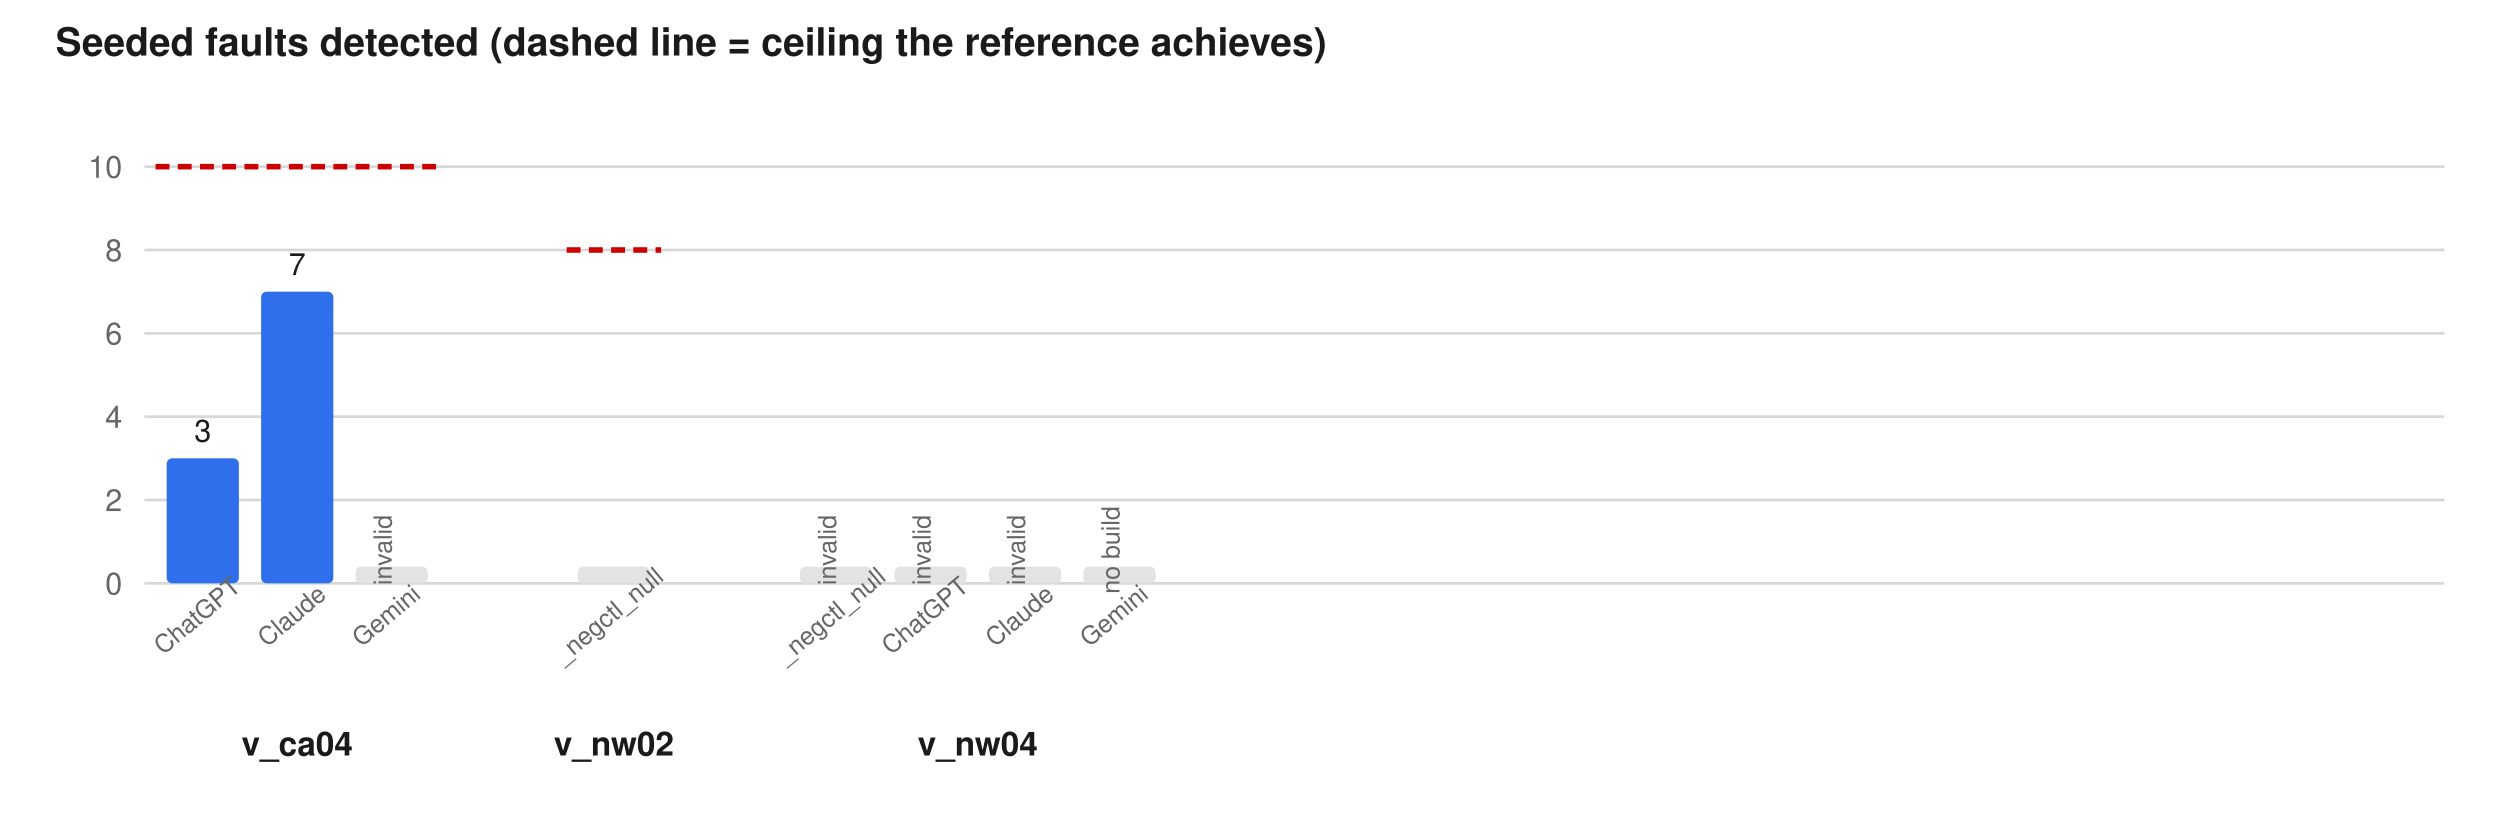
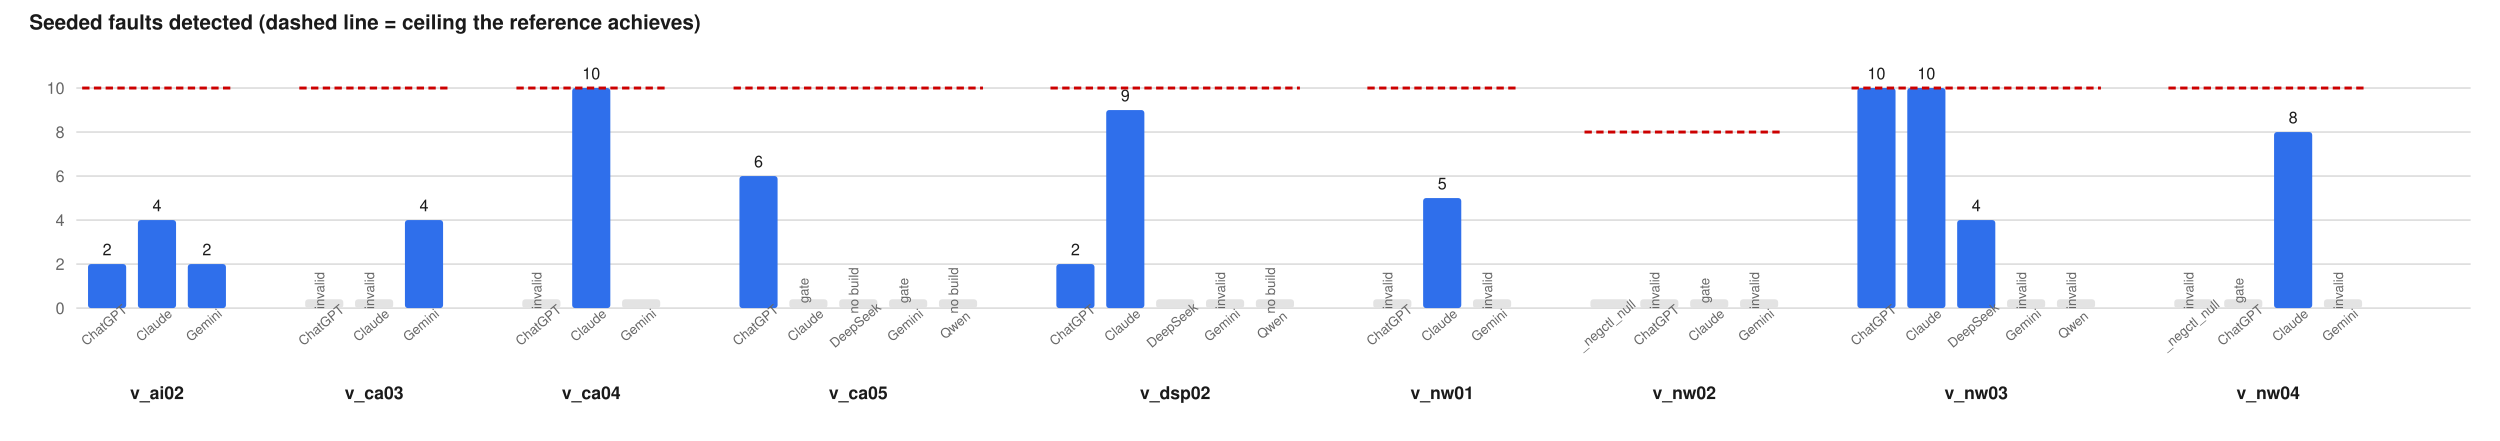
- <svg xmlns="http://www.w3.org/2000/svg" viewBox="0 0 900 300" font-family="-apple-system,BlinkMacSystemFont,Segoe UI,Helvetica,Arial,sans-serif">
-   <rect width="900" height="300" fill="none" />
-   <line x1="52" y1="210.0" x2="880" y2="210.0" stroke="#d8d8d8" stroke-width="1" />
+ <svg xmlns="http://www.w3.org/2000/svg" viewBox="0 0 1704 300" font-family="-apple-system,BlinkMacSystemFont,Segoe UI,Helvetica,Arial,sans-serif">
+   <rect width="1704" height="300" fill="none" />
+   <line x1="52" y1="210.0" x2="1684" y2="210.0" stroke="#d8d8d8" stroke-width="1" />
  <text x="44" y="214.0" fill="#666" font-size="11" text-anchor="end">0</text>
-   <line x1="52" y1="180.0" x2="880" y2="180.0" stroke="#d8d8d8" stroke-width="1" />
+   <line x1="52" y1="180.0" x2="1684" y2="180.0" stroke="#d8d8d8" stroke-width="1" />
  <text x="44" y="184.0" fill="#666" font-size="11" text-anchor="end">2</text>
-   <line x1="52" y1="150.0" x2="880" y2="150.0" stroke="#d8d8d8" stroke-width="1" />
+   <line x1="52" y1="150.0" x2="1684" y2="150.0" stroke="#d8d8d8" stroke-width="1" />
  <text x="44" y="154.0" fill="#666" font-size="11" text-anchor="end">4</text>
-   <line x1="52" y1="120.0" x2="880" y2="120.0" stroke="#d8d8d8" stroke-width="1" />
+   <line x1="52" y1="120.0" x2="1684" y2="120.0" stroke="#d8d8d8" stroke-width="1" />
  <text x="44" y="124.0" fill="#666" font-size="11" text-anchor="end">6</text>
-   <line x1="52" y1="90.0" x2="880" y2="90.0" stroke="#d8d8d8" stroke-width="1" />
+   <line x1="52" y1="90.0" x2="1684" y2="90.0" stroke="#d8d8d8" stroke-width="1" />
  <text x="44" y="94.0" fill="#666" font-size="11" text-anchor="end">8</text>
-   <line x1="52" y1="60.0" x2="880" y2="60.0" stroke="#d8d8d8" stroke-width="1" />
+   <line x1="52" y1="60.0" x2="1684" y2="60.0" stroke="#d8d8d8" stroke-width="1" />
  <text x="44" y="64.0" fill="#666" font-size="11" text-anchor="end">10</text>
-   <rect x="60" y="165" width="26" height="45" rx="2" fill="#2f6feb" />
-   <text x="73.0" y="159" fill="#1a1a1a" font-size="11" text-anchor="middle">3</text>
+   <rect x="60" y="180" width="26" height="30" rx="2" fill="#2f6feb" />
+   <text x="73.0" y="174" fill="#1a1a1a" font-size="11" text-anchor="middle">2</text>
  <text x="73.0" y="224" fill="#666" font-size="9" text-anchor="middle" transform="rotate(-40 73.0 224)">ChatGPT</text>
-   <rect x="94" y="105" width="26" height="105" rx="2" fill="#2f6feb" />
-   <text x="107.0" y="99" fill="#1a1a1a" font-size="11" text-anchor="middle">7</text>
+   <rect x="94" y="150" width="26" height="60" rx="2" fill="#2f6feb" />
+   <text x="107.0" y="144" fill="#1a1a1a" font-size="11" text-anchor="middle">4</text>
  <text x="107.0" y="224" fill="#666" font-size="9" text-anchor="middle" transform="rotate(-40 107.0 224)">Claude</text>
-   <rect x="128" y="204" width="26" height="6" rx="2" fill="#e3e3e3" />
-   <text x="141.0" y="198" fill="#666" font-size="9" text-anchor="middle" transform="rotate(-90 141.0 198)">invalid</text>
+   <rect x="128" y="180" width="26" height="30" rx="2" fill="#2f6feb" />
+   <text x="141.0" y="174" fill="#1a1a1a" font-size="11" text-anchor="middle">2</text>
  <text x="141.0" y="224" fill="#666" font-size="9" text-anchor="middle" transform="rotate(-40 141.0 224)">Gemini</text>
  <line x1="56" y1="60.0" x2="158" y2="60.0" stroke="#c00" stroke-width="2" stroke-dasharray="5,3" />
-   <text x="107.0" y="272" fill="#1a1a1a" font-size="12" font-weight="600" text-anchor="middle">v_ca04</text>
+   <text x="107.0" y="272" fill="#1a1a1a" font-size="12" font-weight="600" text-anchor="middle">v_ai02</text>
  <rect x="208" y="204" width="26" height="6" rx="2" fill="#e3e3e3" />
-   <text x="221.0" y="198" fill="#666" font-size="9" text-anchor="middle" transform="rotate(-90 221.0 198)" />
-   <text x="221.0" y="224" fill="#666" font-size="9" text-anchor="middle" transform="rotate(-40 221.0 224)">_negctl_null</text>
-   <line x1="204" y1="90.0" x2="238" y2="90.0" stroke="#c00" stroke-width="2" stroke-dasharray="5,3" />
-   <text x="221.0" y="272" fill="#1a1a1a" font-size="12" font-weight="600" text-anchor="middle">v_nw02</text>
-   <rect x="288" y="204" width="26" height="6" rx="2" fill="#e3e3e3" />
-   <text x="301.0" y="198" fill="#666" font-size="9" text-anchor="middle" transform="rotate(-90 301.0 198)">invalid</text>
-   <text x="301.0" y="224" fill="#666" font-size="9" text-anchor="middle" transform="rotate(-40 301.0 224)">_negctl_null</text>
-   <rect x="322" y="204" width="26" height="6" rx="2" fill="#e3e3e3" />
-   <text x="335.0" y="198" fill="#666" font-size="9" text-anchor="middle" transform="rotate(-90 335.0 198)">invalid</text>
-   <text x="335.0" y="224" fill="#666" font-size="9" text-anchor="middle" transform="rotate(-40 335.0 224)">ChatGPT</text>
+   <text x="221.0" y="198" fill="#666" font-size="9" text-anchor="middle" transform="rotate(-90 221.0 198)">invalid</text>
+   <text x="221.0" y="224" fill="#666" font-size="9" text-anchor="middle" transform="rotate(-40 221.0 224)">ChatGPT</text>
+   <rect x="242" y="204" width="26" height="6" rx="2" fill="#e3e3e3" />
+   <text x="255.0" y="198" fill="#666" font-size="9" text-anchor="middle" transform="rotate(-90 255.0 198)">invalid</text>
+   <text x="255.0" y="224" fill="#666" font-size="9" text-anchor="middle" transform="rotate(-40 255.0 224)">Claude</text>
+   <rect x="276" y="150" width="26" height="60" rx="2" fill="#2f6feb" />
+   <text x="289.0" y="144" fill="#1a1a1a" font-size="11" text-anchor="middle">4</text>
+   <text x="289.0" y="224" fill="#666" font-size="9" text-anchor="middle" transform="rotate(-40 289.0 224)">Gemini</text>
+   <line x1="204" y1="60.0" x2="306" y2="60.0" stroke="#c00" stroke-width="2" stroke-dasharray="5,3" />
+   <text x="255.0" y="272" fill="#1a1a1a" font-size="12" font-weight="600" text-anchor="middle">v_ca03</text>
  <rect x="356" y="204" width="26" height="6" rx="2" fill="#e3e3e3" />
  <text x="369.0" y="198" fill="#666" font-size="9" text-anchor="middle" transform="rotate(-90 369.0 198)">invalid</text>
-   <text x="369.0" y="224" fill="#666" font-size="9" text-anchor="middle" transform="rotate(-40 369.0 224)">Claude</text>
-   <rect x="390" y="204" width="26" height="6" rx="2" fill="#e3e3e3" />
-   <text x="403.0" y="198" fill="#666" font-size="9" text-anchor="middle" transform="rotate(-90 403.0 198)">no build</text>
-   <text x="403.0" y="224" fill="#666" font-size="9" text-anchor="middle" transform="rotate(-40 403.0 224)">Gemini</text>
-   <text x="352.0" y="272" fill="#1a1a1a" font-size="12" font-weight="600" text-anchor="middle">v_nw04</text>
+   <text x="369.0" y="224" fill="#666" font-size="9" text-anchor="middle" transform="rotate(-40 369.0 224)">ChatGPT</text>
+   <rect x="390" y="60" width="26" height="150" rx="2" fill="#2f6feb" />
+   <text x="403.0" y="54" fill="#1a1a1a" font-size="11" text-anchor="middle">10</text>
+   <text x="403.0" y="224" fill="#666" font-size="9" text-anchor="middle" transform="rotate(-40 403.0 224)">Claude</text>
+   <rect x="424" y="204" width="26" height="6" rx="2" fill="#e3e3e3" />
+   <text x="437.0" y="198" fill="#666" font-size="9" text-anchor="middle" transform="rotate(-90 437.0 198)" />
+   <text x="437.0" y="224" fill="#666" font-size="9" text-anchor="middle" transform="rotate(-40 437.0 224)">Gemini</text>
+   <line x1="352" y1="60.0" x2="454" y2="60.0" stroke="#c00" stroke-width="2" stroke-dasharray="5,3" />
+   <text x="403.0" y="272" fill="#1a1a1a" font-size="12" font-weight="600" text-anchor="middle">v_ca04</text>
+   <rect x="504" y="120" width="26" height="90" rx="2" fill="#2f6feb" />
+   <text x="517.0" y="114" fill="#1a1a1a" font-size="11" text-anchor="middle">6</text>
+   <text x="517.0" y="224" fill="#666" font-size="9" text-anchor="middle" transform="rotate(-40 517.0 224)">ChatGPT</text>
+   <rect x="538" y="204" width="26" height="6" rx="2" fill="#e3e3e3" />
+   <text x="551.0" y="198" fill="#666" font-size="9" text-anchor="middle" transform="rotate(-90 551.0 198)">gate</text>
+   <text x="551.0" y="224" fill="#666" font-size="9" text-anchor="middle" transform="rotate(-40 551.0 224)">Claude</text>
+   <rect x="572" y="204" width="26" height="6" rx="2" fill="#e3e3e3" />
+   <text x="585.0" y="198" fill="#666" font-size="9" text-anchor="middle" transform="rotate(-90 585.0 198)">no build</text>
+   <text x="585.0" y="224" fill="#666" font-size="9" text-anchor="middle" transform="rotate(-40 585.0 224)">DeepSeek</text>
+   <rect x="606" y="204" width="26" height="6" rx="2" fill="#e3e3e3" />
+   <text x="619.0" y="198" fill="#666" font-size="9" text-anchor="middle" transform="rotate(-90 619.0 198)">gate</text>
+   <text x="619.0" y="224" fill="#666" font-size="9" text-anchor="middle" transform="rotate(-40 619.0 224)">Gemini</text>
+   <rect x="640" y="204" width="26" height="6" rx="2" fill="#e3e3e3" />
+   <text x="653.0" y="198" fill="#666" font-size="9" text-anchor="middle" transform="rotate(-90 653.0 198)">no build</text>
+   <text x="653.0" y="224" fill="#666" font-size="9" text-anchor="middle" transform="rotate(-40 653.0 224)">Qwen</text>
+   <line x1="500" y1="60.0" x2="670" y2="60.0" stroke="#c00" stroke-width="2" stroke-dasharray="5,3" />
+   <text x="585.0" y="272" fill="#1a1a1a" font-size="12" font-weight="600" text-anchor="middle">v_ca05</text>
+   <rect x="720" y="180" width="26" height="30" rx="2" fill="#2f6feb" />
+   <text x="733.0" y="174" fill="#1a1a1a" font-size="11" text-anchor="middle">2</text>
+   <text x="733.0" y="224" fill="#666" font-size="9" text-anchor="middle" transform="rotate(-40 733.0 224)">ChatGPT</text>
+   <rect x="754" y="75" width="26" height="135" rx="2" fill="#2f6feb" />
+   <text x="767.0" y="69" fill="#1a1a1a" font-size="11" text-anchor="middle">9</text>
+   <text x="767.0" y="224" fill="#666" font-size="9" text-anchor="middle" transform="rotate(-40 767.0 224)">Claude</text>
+   <rect x="788" y="204" width="26" height="6" rx="2" fill="#e3e3e3" />
+   <text x="801.0" y="198" fill="#666" font-size="9" text-anchor="middle" transform="rotate(-90 801.0 198)" />
+   <text x="801.0" y="224" fill="#666" font-size="9" text-anchor="middle" transform="rotate(-40 801.0 224)">DeepSeek</text>
+   <rect x="822" y="204" width="26" height="6" rx="2" fill="#e3e3e3" />
+   <text x="835.0" y="198" fill="#666" font-size="9" text-anchor="middle" transform="rotate(-90 835.0 198)">invalid</text>
+   <text x="835.0" y="224" fill="#666" font-size="9" text-anchor="middle" transform="rotate(-40 835.0 224)">Gemini</text>
+   <rect x="856" y="204" width="26" height="6" rx="2" fill="#e3e3e3" />
+   <text x="869.0" y="198" fill="#666" font-size="9" text-anchor="middle" transform="rotate(-90 869.0 198)">no build</text>
+   <text x="869.0" y="224" fill="#666" font-size="9" text-anchor="middle" transform="rotate(-40 869.0 224)">Qwen</text>
+   <line x1="716" y1="60.0" x2="886" y2="60.0" stroke="#c00" stroke-width="2" stroke-dasharray="5,3" />
+   <text x="801.0" y="272" fill="#1a1a1a" font-size="12" font-weight="600" text-anchor="middle">v_dsp02</text>
+   <rect x="936" y="204" width="26" height="6" rx="2" fill="#e3e3e3" />
+   <text x="949.0" y="198" fill="#666" font-size="9" text-anchor="middle" transform="rotate(-90 949.0 198)">invalid</text>
+   <text x="949.0" y="224" fill="#666" font-size="9" text-anchor="middle" transform="rotate(-40 949.0 224)">ChatGPT</text>
+   <rect x="970" y="135" width="26" height="75" rx="2" fill="#2f6feb" />
+   <text x="983.0" y="129" fill="#1a1a1a" font-size="11" text-anchor="middle">5</text>
+   <text x="983.0" y="224" fill="#666" font-size="9" text-anchor="middle" transform="rotate(-40 983.0 224)">Claude</text>
+   <rect x="1004" y="204" width="26" height="6" rx="2" fill="#e3e3e3" />
+   <text x="1017.0" y="198" fill="#666" font-size="9" text-anchor="middle" transform="rotate(-90 1017.0 198)">invalid</text>
+   <text x="1017.0" y="224" fill="#666" font-size="9" text-anchor="middle" transform="rotate(-40 1017.0 224)">Gemini</text>
+   <line x1="932" y1="60.0" x2="1034" y2="60.0" stroke="#c00" stroke-width="2" stroke-dasharray="5,3" />
+   <text x="983.0" y="272" fill="#1a1a1a" font-size="12" font-weight="600" text-anchor="middle">v_nw01</text>
+   <rect x="1084" y="204" width="26" height="6" rx="2" fill="#e3e3e3" />
+   <text x="1097.0" y="198" fill="#666" font-size="9" text-anchor="middle" transform="rotate(-90 1097.0 198)" />
+   <text x="1097.0" y="224" fill="#666" font-size="9" text-anchor="middle" transform="rotate(-40 1097.0 224)">_negctl_null</text>
+   <rect x="1118" y="204" width="26" height="6" rx="2" fill="#e3e3e3" />
+   <text x="1131.0" y="198" fill="#666" font-size="9" text-anchor="middle" transform="rotate(-90 1131.0 198)">invalid</text>
+   <text x="1131.0" y="224" fill="#666" font-size="9" text-anchor="middle" transform="rotate(-40 1131.0 224)">ChatGPT</text>
+   <rect x="1152" y="204" width="26" height="6" rx="2" fill="#e3e3e3" />
+   <text x="1165.0" y="198" fill="#666" font-size="9" text-anchor="middle" transform="rotate(-90 1165.0 198)">gate</text>
+   <text x="1165.0" y="224" fill="#666" font-size="9" text-anchor="middle" transform="rotate(-40 1165.0 224)">Claude</text>
+   <rect x="1186" y="204" width="26" height="6" rx="2" fill="#e3e3e3" />
+   <text x="1199.0" y="198" fill="#666" font-size="9" text-anchor="middle" transform="rotate(-90 1199.0 198)">invalid</text>
+   <text x="1199.0" y="224" fill="#666" font-size="9" text-anchor="middle" transform="rotate(-40 1199.0 224)">Gemini</text>
+   <line x1="1080" y1="90.0" x2="1216" y2="90.0" stroke="#c00" stroke-width="2" stroke-dasharray="5,3" />
+   <text x="1148.0" y="272" fill="#1a1a1a" font-size="12" font-weight="600" text-anchor="middle">v_nw02</text>
+   <rect x="1266" y="60" width="26" height="150" rx="2" fill="#2f6feb" />
+   <text x="1279.0" y="54" fill="#1a1a1a" font-size="11" text-anchor="middle">10</text>
+   <text x="1279.0" y="224" fill="#666" font-size="9" text-anchor="middle" transform="rotate(-40 1279.0 224)">ChatGPT</text>
+   <rect x="1300" y="60" width="26" height="150" rx="2" fill="#2f6feb" />
+   <text x="1313.0" y="54" fill="#1a1a1a" font-size="11" text-anchor="middle">10</text>
+   <text x="1313.0" y="224" fill="#666" font-size="9" text-anchor="middle" transform="rotate(-40 1313.0 224)">Claude</text>
+   <rect x="1334" y="150" width="26" height="60" rx="2" fill="#2f6feb" />
+   <text x="1347.0" y="144" fill="#1a1a1a" font-size="11" text-anchor="middle">4</text>
+   <text x="1347.0" y="224" fill="#666" font-size="9" text-anchor="middle" transform="rotate(-40 1347.0 224)">DeepSeek</text>
+   <rect x="1368" y="204" width="26" height="6" rx="2" fill="#e3e3e3" />
+   <text x="1381.0" y="198" fill="#666" font-size="9" text-anchor="middle" transform="rotate(-90 1381.0 198)">invalid</text>
+   <text x="1381.0" y="224" fill="#666" font-size="9" text-anchor="middle" transform="rotate(-40 1381.0 224)">Gemini</text>
+   <rect x="1402" y="204" width="26" height="6" rx="2" fill="#e3e3e3" />
+   <text x="1415.0" y="198" fill="#666" font-size="9" text-anchor="middle" transform="rotate(-90 1415.0 198)">invalid</text>
+   <text x="1415.0" y="224" fill="#666" font-size="9" text-anchor="middle" transform="rotate(-40 1415.0 224)">Qwen</text>
+   <line x1="1262" y1="60.0" x2="1432" y2="60.0" stroke="#c00" stroke-width="2" stroke-dasharray="5,3" />
+   <text x="1347.0" y="272" fill="#1a1a1a" font-size="12" font-weight="600" text-anchor="middle">v_nw03</text>
+   <rect x="1482" y="204" width="26" height="6" rx="2" fill="#e3e3e3" />
+   <text x="1495.0" y="198" fill="#666" font-size="9" text-anchor="middle" transform="rotate(-90 1495.0 198)">invalid</text>
+   <text x="1495.0" y="224" fill="#666" font-size="9" text-anchor="middle" transform="rotate(-40 1495.0 224)">_negctl_null</text>
+   <rect x="1516" y="204" width="26" height="6" rx="2" fill="#e3e3e3" />
+   <text x="1529.0" y="198" fill="#666" font-size="9" text-anchor="middle" transform="rotate(-90 1529.0 198)">gate</text>
+   <text x="1529.0" y="224" fill="#666" font-size="9" text-anchor="middle" transform="rotate(-40 1529.0 224)">ChatGPT</text>
+   <rect x="1550" y="90" width="26" height="120" rx="2" fill="#2f6feb" />
+   <text x="1563.0" y="84" fill="#1a1a1a" font-size="11" text-anchor="middle">8</text>
+   <text x="1563.0" y="224" fill="#666" font-size="9" text-anchor="middle" transform="rotate(-40 1563.0 224)">Claude</text>
+   <rect x="1584" y="204" width="26" height="6" rx="2" fill="#e3e3e3" />
+   <text x="1597.0" y="198" fill="#666" font-size="9" text-anchor="middle" transform="rotate(-90 1597.0 198)">invalid</text>
+   <text x="1597.0" y="224" fill="#666" font-size="9" text-anchor="middle" transform="rotate(-40 1597.0 224)">Gemini</text>
+   <line x1="1478" y1="60.0" x2="1614" y2="60.0" stroke="#c00" stroke-width="2" stroke-dasharray="5,3" />
+   <text x="1546.0" y="272" fill="#1a1a1a" font-size="12" font-weight="600" text-anchor="middle">v_nw04</text>
  <text x="20" y="20" fill="#1a1a1a" font-size="14" font-weight="600">Seeded faults detected (dashed line = ceiling the reference achieves)</text>
</svg>
